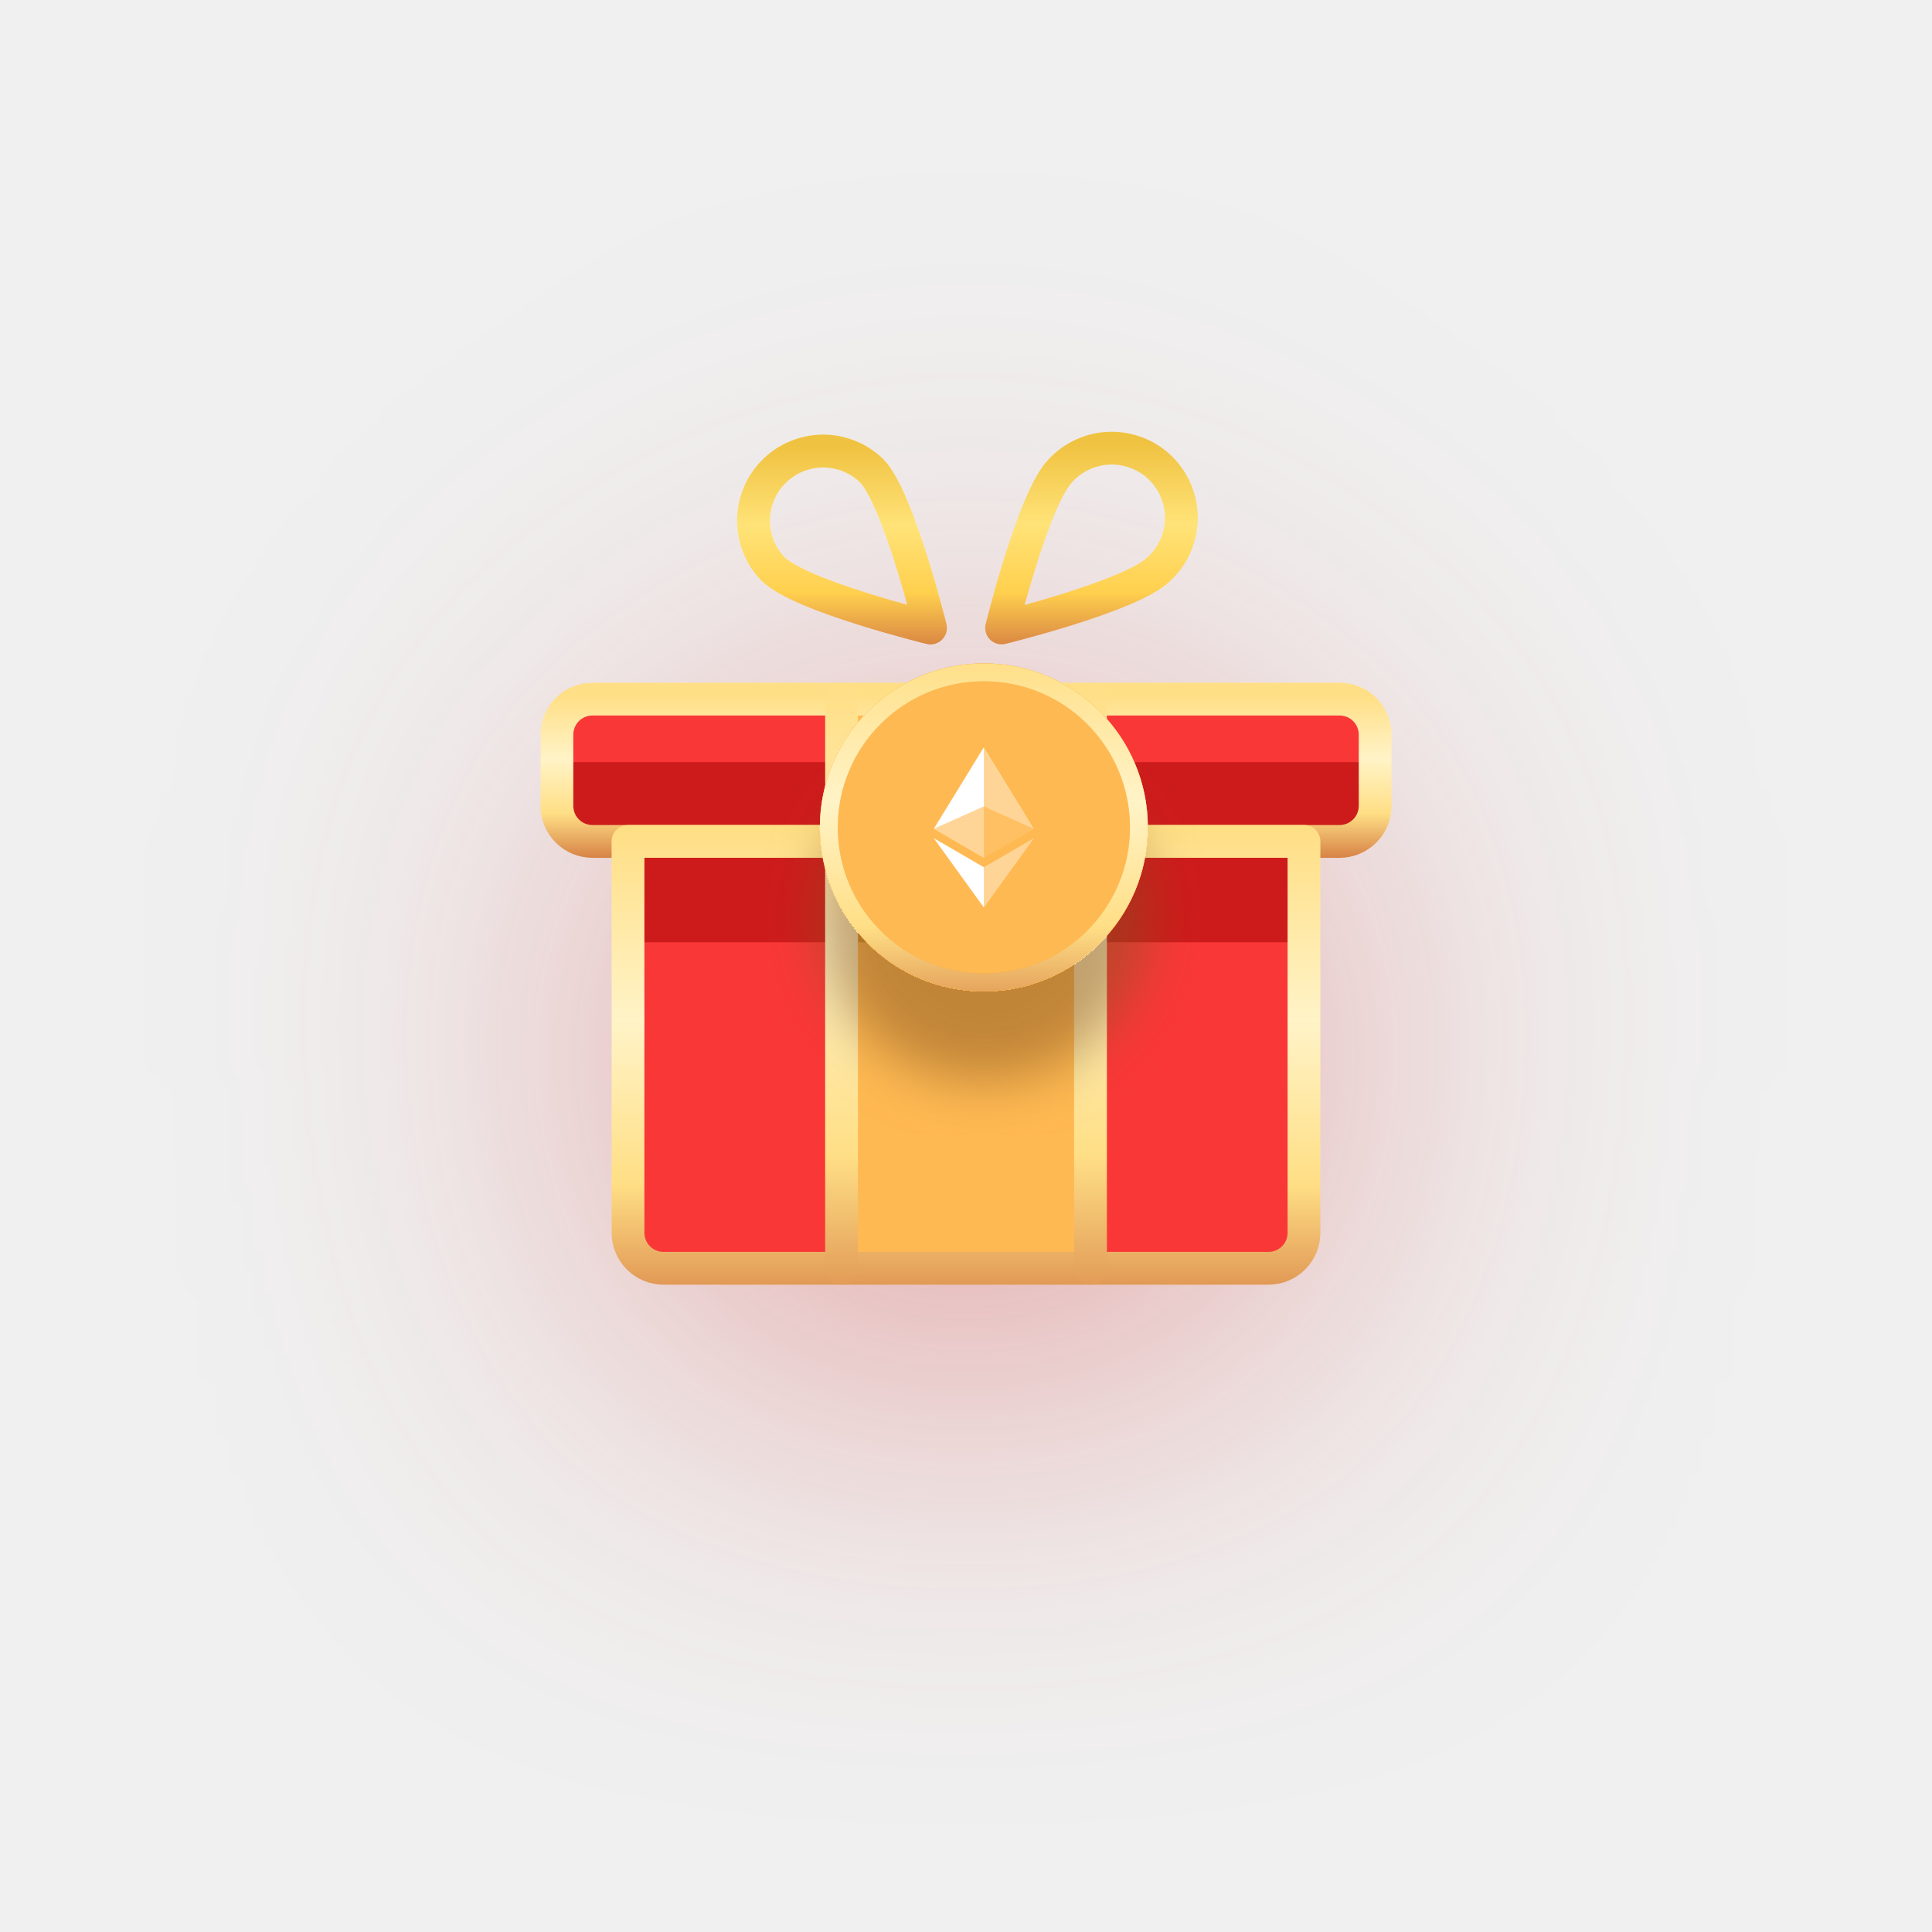
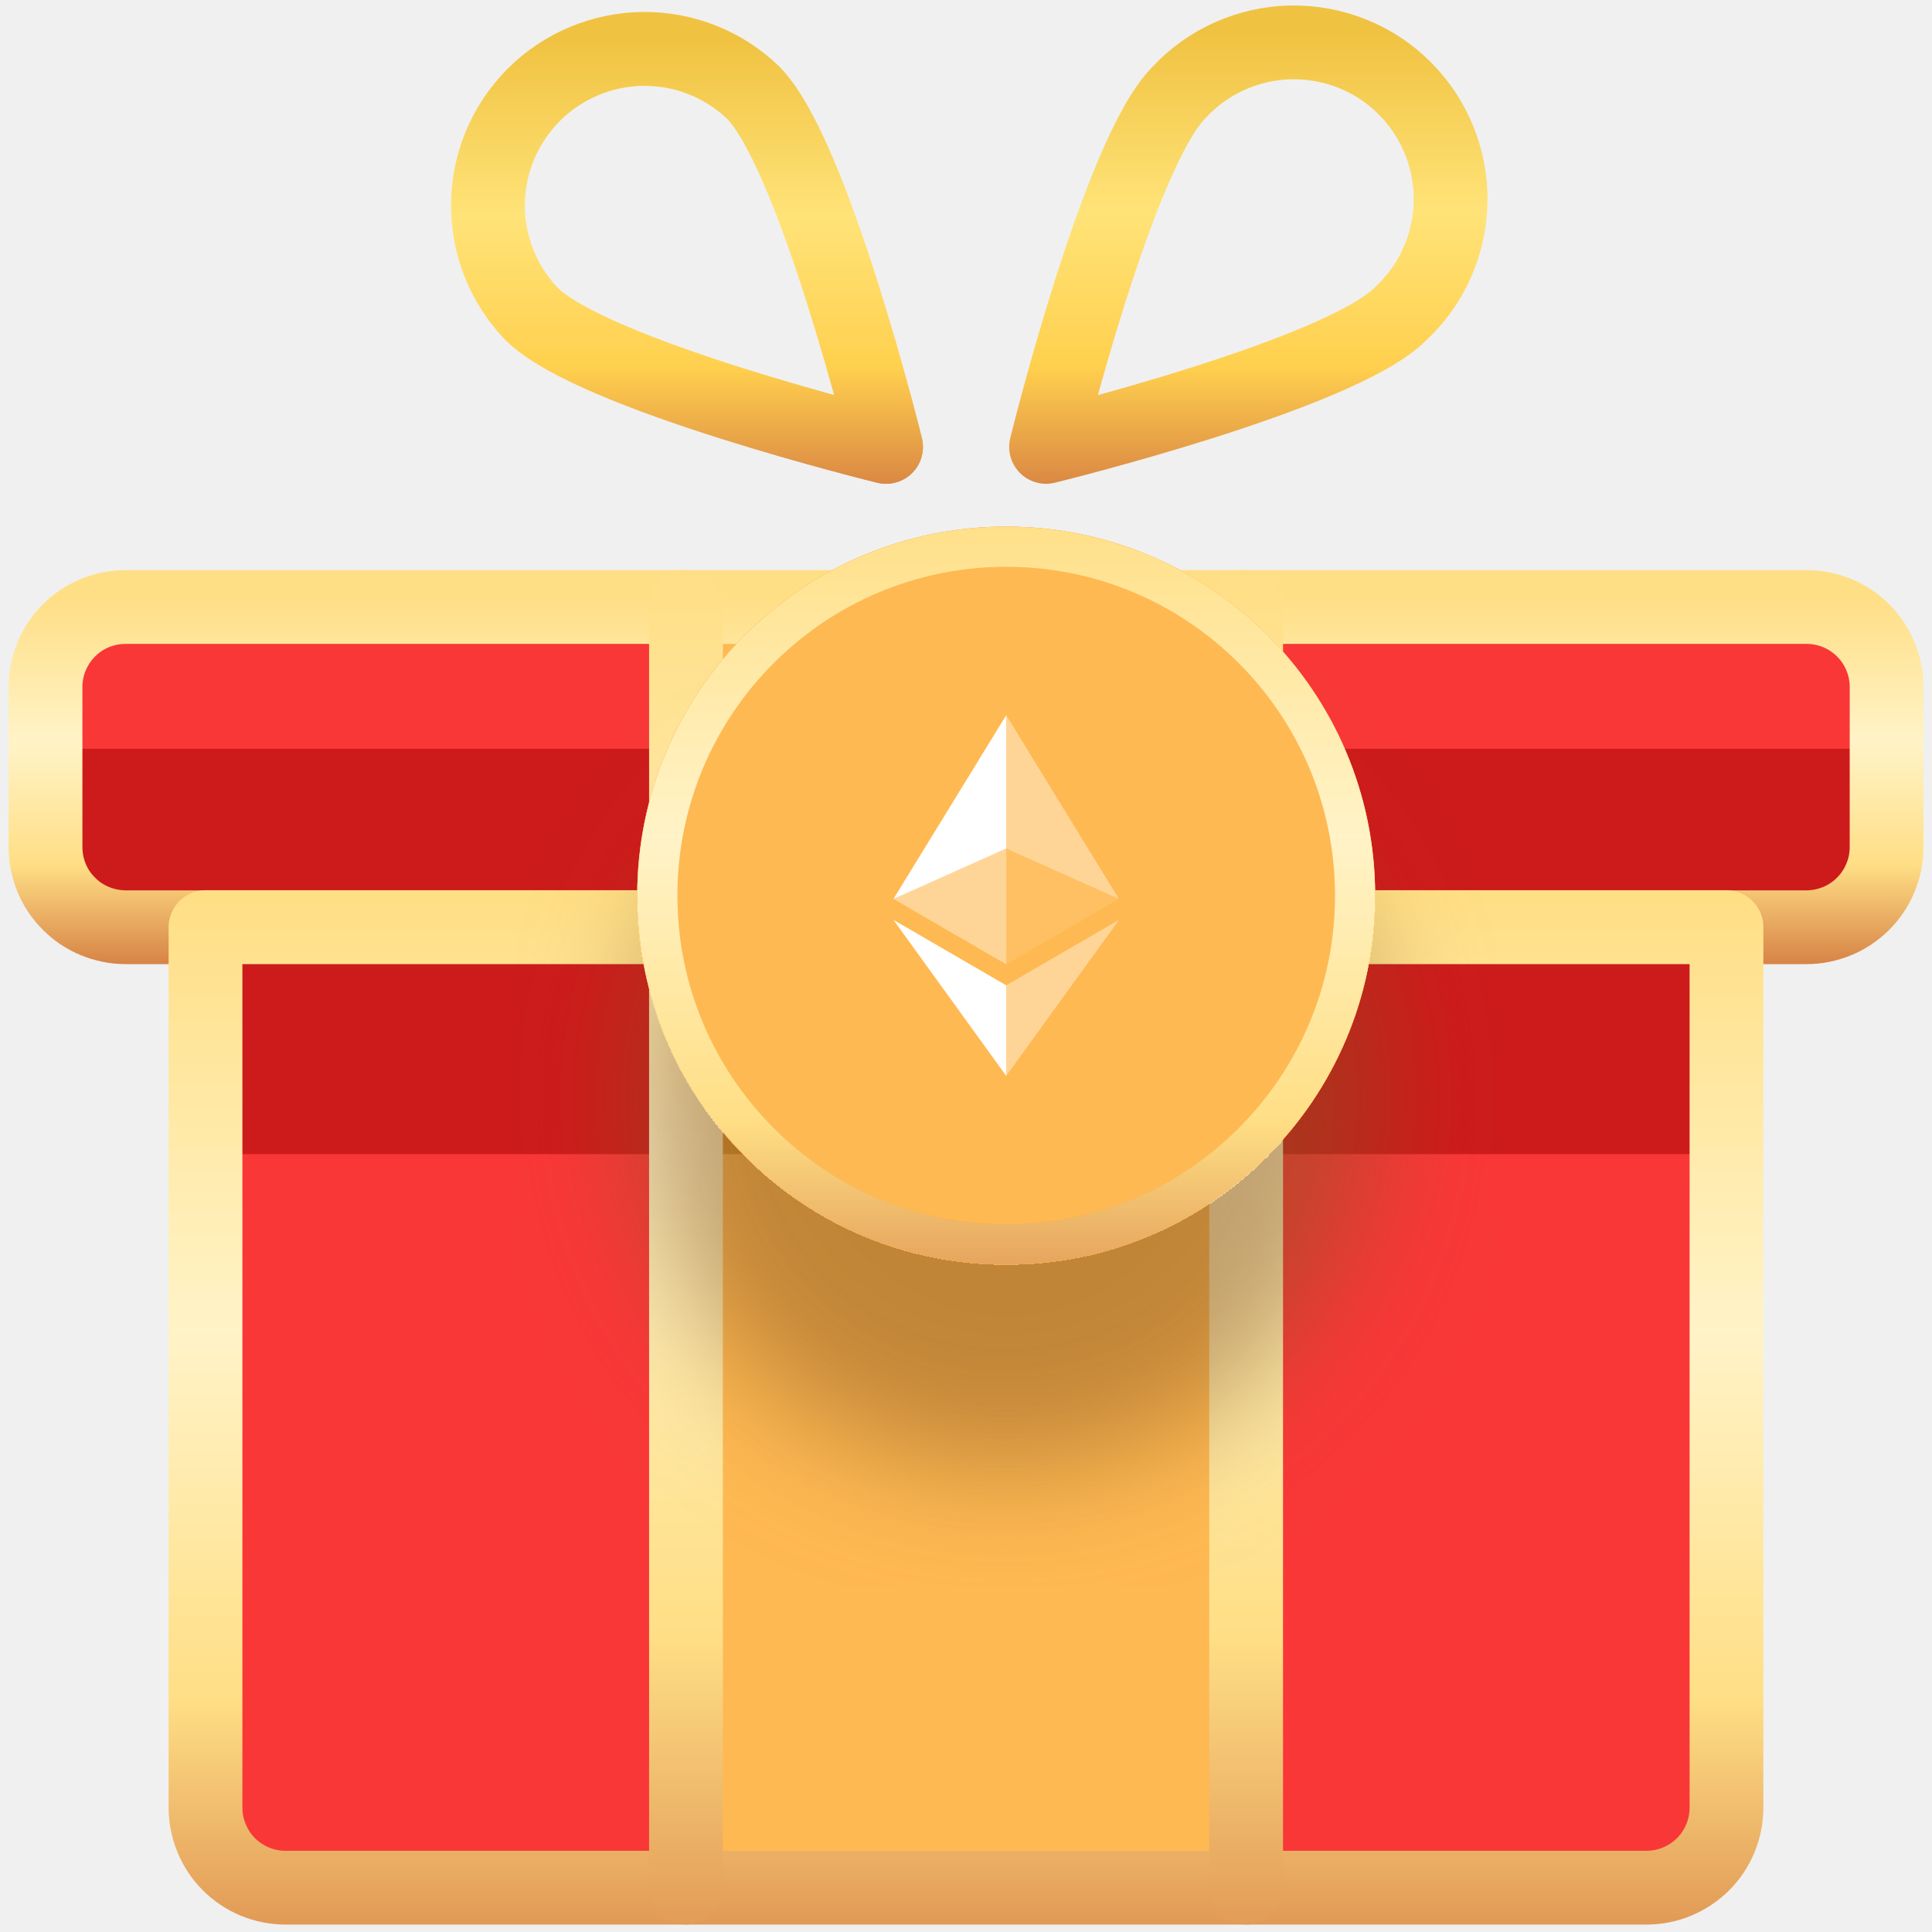
- <svg xmlns="http://www.w3.org/2000/svg" width="36" height="36" viewBox="0 0 36 36" fill="none">
-   <g filter="url(#filter0_d_11276_1901)">
-     <path fill-rule="evenodd" clip-rule="evenodd" d="M25.573 15.269C25.607 15.189 25.624 15.102 25.624 15.015V13.689C25.624 13.514 25.554 13.345 25.43 13.221C25.305 13.096 25.137 13.027 24.961 13.027H11.04C10.864 13.027 10.695 13.096 10.571 13.221C10.447 13.345 10.377 13.514 10.377 13.689V15.015C10.377 15.102 10.394 15.189 10.427 15.269C10.46 15.35 10.509 15.423 10.571 15.484C10.632 15.546 10.705 15.595 10.786 15.628C10.866 15.661 10.953 15.679 11.04 15.679H11.703V22.971C11.703 23.058 11.72 23.144 11.753 23.224C11.787 23.305 11.835 23.378 11.897 23.439C11.959 23.501 12.032 23.55 12.112 23.583C12.193 23.616 12.279 23.633 12.366 23.633H23.635C23.811 23.633 23.98 23.563 24.104 23.439C24.229 23.315 24.299 23.146 24.299 22.971V15.679H24.961C25.048 15.679 25.134 15.661 25.215 15.628C25.295 15.595 25.368 15.546 25.43 15.484C25.491 15.423 25.54 15.35 25.573 15.269Z" fill="#4B4B4B" />
-     <path d="M21.598 10.6C21.091 11.107 18.663 11.701 18.663 11.701C18.663 11.701 19.26 9.273 19.764 8.766C19.883 8.638 20.026 8.535 20.185 8.464C20.345 8.393 20.517 8.354 20.691 8.351C20.866 8.348 21.039 8.38 21.201 8.445C21.363 8.51 21.51 8.607 21.634 8.731C21.757 8.854 21.854 9.002 21.919 9.163C21.985 9.325 22.017 9.499 22.013 9.673C22.01 9.848 21.971 10.02 21.9 10.179C21.829 10.339 21.726 10.481 21.598 10.6Z" stroke="black" stroke-width="0.5" stroke-linecap="round" stroke-linejoin="round" />
-     <path d="M14.403 10.6C14.909 11.107 17.337 11.701 17.337 11.701C17.337 11.701 16.74 9.273 16.237 8.767C15.992 8.532 15.665 8.402 15.325 8.405C14.986 8.409 14.661 8.545 14.421 8.785C14.181 9.026 14.044 9.35 14.041 9.69C14.038 10.029 14.168 10.357 14.403 10.601V10.6Z" stroke="black" stroke-width="0.5" stroke-linecap="round" stroke-linejoin="round" />
-   </g>
-   <path d="M24.298 22.971C24.298 23.146 24.228 23.315 24.104 23.439C23.979 23.563 23.811 23.633 23.635 23.633H12.366C12.278 23.633 12.192 23.616 12.112 23.583C12.031 23.55 11.958 23.501 11.896 23.439C11.835 23.378 11.786 23.305 11.753 23.224C11.719 23.144 11.702 23.058 11.702 22.971V15.678H24.297L24.298 22.971Z" fill="#F93737" />
-   <path d="M24.298 15.678H11.702V17.558H24.297V15.678H24.298Z" fill="#CD1B1B" />
-   <path d="M25.624 15.015C25.624 15.102 25.607 15.189 25.573 15.269C25.54 15.35 25.491 15.423 25.43 15.484C25.368 15.546 25.295 15.595 25.215 15.628C25.134 15.661 25.048 15.679 24.961 15.679H11.04C10.953 15.679 10.866 15.661 10.786 15.628C10.705 15.595 10.632 15.546 10.571 15.484C10.509 15.423 10.46 15.35 10.427 15.269C10.394 15.189 10.377 15.102 10.377 15.015V13.689C10.377 13.514 10.447 13.345 10.571 13.221C10.695 13.096 10.864 13.027 11.04 13.027H24.961C25.137 13.027 25.305 13.096 25.43 13.221C25.554 13.345 25.624 13.514 25.624 13.689V15.016V15.015Z" fill="#CD1B1B" />
-   <path d="M25.624 14.201V13.689C25.624 13.514 25.554 13.345 25.43 13.221C25.305 13.096 25.137 13.027 24.961 13.027H11.04C10.864 13.027 10.695 13.096 10.571 13.221C10.447 13.345 10.377 13.514 10.377 13.689V14.201H25.624Z" fill="#F93737" />
-   <path d="M20.321 13.027H15.681V15.679H20.321V13.027Z" fill="#D8922C" />
-   <path d="M20.321 13.027H15.681V14.201H20.321V13.027Z" fill="#FFB952" />
-   <path d="M20.321 15.678H15.681V23.633H20.321V15.678Z" fill="#FFB952" />
-   <path d="M20.321 15.678H15.681V17.558H20.321V15.678Z" fill="#D8922C" />
-   <path d="M25.624 15.015C25.624 15.102 25.607 15.189 25.573 15.269C25.54 15.35 25.491 15.423 25.43 15.484C25.368 15.546 25.295 15.595 25.215 15.628C25.134 15.661 25.048 15.679 24.961 15.679H11.04C10.953 15.679 10.866 15.661 10.786 15.628C10.705 15.595 10.632 15.546 10.571 15.484C10.509 15.423 10.46 15.35 10.427 15.269C10.394 15.189 10.377 15.102 10.377 15.015V13.689C10.377 13.514 10.447 13.345 10.571 13.221C10.695 13.096 10.864 13.027 11.04 13.027H24.961C25.137 13.027 25.305 13.096 25.43 13.221C25.554 13.345 25.624 13.514 25.624 13.689V15.016V15.015Z" stroke="url(#paint0_linear_11276_1901)" stroke-width="0.611" stroke-linecap="round" stroke-linejoin="round" />
-   <path d="M24.298 22.971C24.298 23.146 24.228 23.315 24.104 23.439C23.979 23.563 23.811 23.633 23.635 23.633H12.366C12.278 23.633 12.192 23.616 12.112 23.583C12.031 23.55 11.958 23.501 11.896 23.439C11.835 23.378 11.786 23.305 11.753 23.224C11.719 23.144 11.702 23.058 11.702 22.971L11.702 15.678H24.298V22.971Z" stroke="url(#paint1_linear_11276_1901)" stroke-width="0.611" stroke-linecap="round" stroke-linejoin="round" />
-   <path d="M15.681 13.027V23.633" stroke="url(#paint2_linear_11276_1901)" stroke-width="0.611" stroke-linecap="round" stroke-linejoin="round" />
-   <path d="M20.32 23.633V13.027" stroke="url(#paint3_linear_11276_1901)" stroke-width="0.611" stroke-linecap="round" stroke-linejoin="round" />
-   <path d="M21.598 10.6C21.091 11.107 18.663 11.701 18.663 11.701C18.663 11.701 19.26 9.273 19.764 8.766C19.883 8.638 20.026 8.535 20.185 8.464C20.345 8.393 20.517 8.354 20.691 8.351C20.866 8.348 21.039 8.38 21.201 8.445C21.363 8.51 21.51 8.607 21.634 8.731C21.757 8.854 21.854 9.002 21.919 9.163C21.985 9.325 22.017 9.499 22.013 9.673C22.01 9.848 21.971 10.02 21.9 10.179C21.829 10.339 21.726 10.481 21.598 10.6Z" stroke="url(#paint4_linear_11276_1901)" stroke-width="0.611" stroke-linecap="round" stroke-linejoin="round" />
-   <path d="M14.403 10.6C14.909 11.107 17.337 11.7 17.337 11.7C17.337 11.7 16.74 9.273 16.237 8.767C15.992 8.531 15.665 8.402 15.325 8.405C14.986 8.409 14.661 8.545 14.421 8.785C14.181 9.025 14.044 9.35 14.041 9.69C14.038 10.029 14.168 10.356 14.403 10.601V10.6Z" stroke="url(#paint5_linear_11276_1901)" stroke-width="0.611" stroke-linecap="round" stroke-linejoin="round" />
-   <path d="M14.403 10.6C14.909 11.107 17.337 11.7 17.337 11.7C17.337 11.7 16.74 9.273 16.237 8.767C15.992 8.531 15.665 8.402 15.325 8.405C14.986 8.409 14.661 8.545 14.421 8.785C14.181 9.025 14.044 9.35 14.041 9.69C14.038 10.029 14.168 10.356 14.403 10.601V10.6Z" stroke="url(#paint6_linear_11276_1901)" stroke-width="0.611" stroke-linecap="round" stroke-linejoin="round" />
-   <g filter="url(#filter1_d_11276_1901)">
-     <rect x="15.277" y="12.361" width="6.111" height="6.111" rx="3.056" fill="#FFB952" />
-     <rect x="15.444" y="12.528" width="5.778" height="5.778" rx="2.889" stroke="#EFA437" stroke-width="0.333" />
-     <rect x="15.444" y="12.528" width="5.778" height="5.778" rx="2.889" stroke="url(#paint7_linear_11276_1901)" stroke-width="0.333" />
-     <path d="M18.333 13.923V15.027L19.266 15.444L18.333 13.923Z" fill="white" fill-opacity="0.4" />
-     <path d="M18.333 13.923L17.399 15.445L18.333 15.027V13.923Z" fill="white" />
-     <path d="M18.333 16.16V16.91L19.267 15.618L18.333 16.16Z" fill="white" fill-opacity="0.4" />
-     <path d="M18.333 16.91V16.16L17.399 15.618L18.333 16.91Z" fill="white" />
-     <path d="M18.333 15.986L19.266 15.444L18.333 15.027V15.986Z" fill="white" fill-opacity="0.1" />
-     <path d="M17.399 15.444L18.333 15.986V15.027L17.399 15.444Z" fill="white" fill-opacity="0.4" />
+ <svg xmlns="http://www.w3.org/2000/svg" width="16" height="16" viewBox="0 0 16 16" fill="none">
+   <path fill-rule="evenodd" clip-rule="evenodd" d="M15.573 7.269C15.607 7.189 15.624 7.102 15.624 7.015V5.689C15.624 5.514 15.554 5.345 15.43 5.221C15.305 5.096 15.137 5.027 14.961 5.027H1.04C0.864 5.027 0.695 5.096 0.571 5.221C0.447 5.345 0.377 5.514 0.377 5.689V7.015C0.377 7.102 0.394 7.189 0.427 7.269C0.46 7.35 0.509 7.423 0.571 7.484C0.632 7.546 0.705 7.595 0.786 7.628C0.866 7.661 0.953 7.679 1.04 7.679H1.703V14.97C1.703 15.058 1.72 15.144 1.753 15.224C1.787 15.305 1.835 15.378 1.897 15.439C1.959 15.501 2.032 15.55 2.112 15.583C2.193 15.616 2.279 15.633 2.366 15.633H13.635C13.811 15.633 13.98 15.563 14.104 15.439C14.229 15.315 14.299 15.146 14.299 14.97V7.679H14.961C15.048 7.679 15.134 7.661 15.215 7.628C15.295 7.595 15.368 7.546 15.43 7.484C15.491 7.423 15.54 7.35 15.573 7.269Z" fill="#4B4B4B" />
+   <path d="M11.598 2.6C11.091 3.107 8.663 3.701 8.663 3.701C8.663 3.701 9.26 1.273 9.764 0.766C9.882 0.638 10.026 0.535 10.185 0.464C10.345 0.393 10.517 0.354 10.691 0.351C10.866 0.348 11.039 0.38 11.201 0.445C11.363 0.51 11.51 0.607 11.633 0.731C11.757 0.854 11.854 1.002 11.919 1.163C11.985 1.325 12.017 1.499 12.013 1.673C12.01 1.848 11.971 2.02 11.9 2.179C11.829 2.339 11.726 2.481 11.598 2.6Z" stroke="black" stroke-width="0.5" stroke-linecap="round" stroke-linejoin="round" />
+   <path d="M4.403 2.6C4.91 3.107 7.338 3.701 7.338 3.701C7.338 3.701 6.74 1.273 6.237 0.767C5.992 0.532 5.665 0.402 5.325 0.405C4.986 0.409 4.661 0.545 4.421 0.785C4.181 1.026 4.044 1.35 4.041 1.69C4.038 2.029 4.168 2.357 4.403 2.601V2.6Z" stroke="black" stroke-width="0.5" stroke-linecap="round" stroke-linejoin="round" />
+   <path d="M14.298 14.97C14.298 15.146 14.228 15.315 14.104 15.439C13.979 15.563 13.811 15.633 13.635 15.633H2.365C2.278 15.633 2.192 15.616 2.112 15.583C2.031 15.55 1.958 15.501 1.896 15.439C1.835 15.378 1.786 15.305 1.753 15.224C1.719 15.144 1.702 15.057 1.702 14.97V7.678H14.297L14.298 14.97Z" fill="#F93737" />
+   <path d="M14.298 7.678H1.702V9.558H14.297V7.678H14.298Z" fill="#CD1B1B" />
+   <path d="M15.624 7.015C15.624 7.102 15.607 7.189 15.573 7.269C15.54 7.35 15.491 7.423 15.43 7.484C15.368 7.546 15.295 7.595 15.215 7.628C15.134 7.661 15.048 7.679 14.961 7.679H1.04C0.953 7.679 0.866 7.661 0.786 7.628C0.705 7.595 0.632 7.546 0.571 7.484C0.509 7.423 0.46 7.35 0.427 7.269C0.394 7.189 0.377 7.102 0.377 7.015V5.689C0.377 5.514 0.447 5.345 0.571 5.221C0.695 5.096 0.864 5.027 1.04 5.027H14.961C15.137 5.027 15.305 5.096 15.43 5.221C15.554 5.345 15.624 5.514 15.624 5.689V7.016V7.015Z" fill="#CD1B1B" />
+   <path d="M15.624 6.201V5.689C15.624 5.514 15.554 5.345 15.43 5.221C15.305 5.096 15.137 5.027 14.961 5.027H1.04C0.864 5.027 0.695 5.096 0.571 5.221C0.447 5.345 0.377 5.514 0.377 5.689V6.201H15.624Z" fill="#F93737" />
+   <path d="M10.321 5.027H5.681V7.679H10.321V5.027Z" fill="#D8922C" />
+   <path d="M10.321 5.027H5.681V6.201H10.321V5.027Z" fill="#FFB952" />
+   <path d="M10.321 7.678H5.681V15.633H10.321V7.678Z" fill="#FFB952" />
+   <path d="M10.321 7.678H5.681V9.558H10.321V7.678Z" fill="#D8922C" />
+   <path d="M15.624 7.015C15.624 7.102 15.607 7.189 15.573 7.269C15.54 7.35 15.491 7.423 15.43 7.484C15.368 7.546 15.295 7.595 15.215 7.628C15.134 7.661 15.048 7.679 14.961 7.679H1.04C0.953 7.679 0.866 7.661 0.786 7.628C0.705 7.595 0.632 7.546 0.571 7.484C0.509 7.423 0.46 7.35 0.427 7.269C0.394 7.189 0.377 7.102 0.377 7.015V5.689C0.377 5.514 0.447 5.345 0.571 5.221C0.695 5.096 0.864 5.027 1.04 5.027H14.961C15.137 5.027 15.305 5.096 15.43 5.221C15.554 5.345 15.624 5.514 15.624 5.689V7.016V7.015Z" stroke="url(#paint0_linear_11296_11650)" stroke-width="0.611" stroke-linecap="round" stroke-linejoin="round" />
+   <path d="M14.298 14.97C14.298 15.146 14.228 15.315 14.104 15.439C13.979 15.563 13.811 15.633 13.635 15.633H2.365C2.278 15.633 2.192 15.616 2.112 15.583C2.031 15.55 1.958 15.501 1.896 15.439C1.835 15.378 1.786 15.305 1.753 15.224C1.719 15.144 1.702 15.057 1.702 14.97L1.702 7.678H14.298V14.97Z" stroke="url(#paint1_linear_11296_11650)" stroke-width="0.611" stroke-linecap="round" stroke-linejoin="round" />
+   <path d="M5.681 5.027V15.633" stroke="url(#paint2_linear_11296_11650)" stroke-width="0.611" stroke-linecap="round" stroke-linejoin="round" />
+   <path d="M10.32 15.633V5.027" stroke="url(#paint3_linear_11296_11650)" stroke-width="0.611" stroke-linecap="round" stroke-linejoin="round" />
+   <path d="M11.598 2.6C11.091 3.107 8.663 3.701 8.663 3.701C8.663 3.701 9.26 1.273 9.764 0.766C9.882 0.638 10.026 0.535 10.185 0.464C10.345 0.393 10.517 0.354 10.691 0.351C10.866 0.348 11.039 0.38 11.201 0.445C11.363 0.51 11.51 0.607 11.633 0.731C11.757 0.854 11.854 1.002 11.919 1.163C11.985 1.325 12.017 1.499 12.013 1.673C12.01 1.848 11.971 2.02 11.9 2.179C11.829 2.339 11.726 2.481 11.598 2.6Z" stroke="url(#paint4_linear_11296_11650)" stroke-width="0.611" stroke-linecap="round" stroke-linejoin="round" />
+   <path d="M4.403 2.6C4.91 3.107 7.338 3.701 7.338 3.701C7.338 3.701 6.74 1.273 6.237 0.767C5.992 0.531 5.665 0.402 5.325 0.405C4.986 0.409 4.661 0.545 4.421 0.785C4.181 1.025 4.044 1.35 4.041 1.69C4.038 2.029 4.168 2.356 4.403 2.601V2.6Z" stroke="url(#paint5_linear_11296_11650)" stroke-width="0.611" stroke-linecap="round" stroke-linejoin="round" />
+   <path d="M4.403 2.6C4.91 3.107 7.338 3.701 7.338 3.701C7.338 3.701 6.74 1.273 6.237 0.767C5.992 0.531 5.665 0.402 5.325 0.405C4.986 0.409 4.661 0.545 4.421 0.785C4.181 1.025 4.044 1.35 4.041 1.69C4.038 2.029 4.168 2.356 4.403 2.601V2.6Z" stroke="url(#paint6_linear_11296_11650)" stroke-width="0.611" stroke-linecap="round" stroke-linejoin="round" />
+   <g filter="url(#filter0_d_11296_11650)">
+     <rect x="5.277" y="4.361" width="6.111" height="6.111" rx="3.056" fill="#FFB952" />
+     <rect x="5.444" y="4.528" width="5.778" height="5.778" rx="2.889" stroke="#EFA437" stroke-width="0.333" />
+     <rect x="5.444" y="4.528" width="5.778" height="5.778" rx="2.889" stroke="url(#paint7_linear_11296_11650)" stroke-width="0.333" />
+     <path d="M8.333 5.923V7.027L9.266 7.444L8.333 5.923Z" fill="white" fill-opacity="0.4" />
+     <path d="M8.333 5.923L7.399 7.445L8.333 7.027V5.923Z" fill="white" />
+     <path d="M8.333 8.16V8.91L9.267 7.618L8.333 8.16Z" fill="white" fill-opacity="0.4" />
+     <path d="M8.333 8.91V8.16L7.399 7.618L8.333 8.91Z" fill="white" />
+     <path d="M8.333 7.986L9.266 7.444L8.333 7.027V7.986Z" fill="white" fill-opacity="0.1" />
+     <path d="M7.399 7.444L8.333 7.986V7.027L7.399 7.444Z" fill="white" fill-opacity="0.4" />
  </g>
  <defs>
-     <filter id="filter0_d_11276_1901" x="0.377" y="0.101" width="35.247" height="35.533" filterUnits="userSpaceOnUse" color-interpolation-filters="sRGB">
-       <feFlood flood-opacity="0" result="BackgroundImageFix" />
-       <feColorMatrix in="SourceAlpha" type="matrix" values="0 0 0 0 0 0 0 0 0 0 0 0 0 0 0 0 0 0 127 0" result="hardAlpha" />
-       <feOffset dy="2" />
-       <feGaussianBlur stdDeviation="5" />
-       <feComposite in2="hardAlpha" operator="out" />
-       <feColorMatrix type="matrix" values="0 0 0 0 0.804 0 0 0 0 0.106 0 0 0 0 0.106 0 0 0 0.35 0" />
-       <feBlend mode="normal" in2="BackgroundImageFix" result="effect1_dropShadow_11276_1901" />
-       <feBlend mode="normal" in="SourceGraphic" in2="effect1_dropShadow_11276_1901" result="shape" />
-     </filter>
-     <filter id="filter1_d_11276_1901" x="14.277" y="12.361" width="8.111" height="8.778" filterUnits="userSpaceOnUse" color-interpolation-filters="sRGB">
+     <filter id="filter0_d_11296_11650" x="4.277" y="4.361" width="8.111" height="8.778" filterUnits="userSpaceOnUse" color-interpolation-filters="sRGB">
      <feFlood flood-opacity="0" result="BackgroundImageFix" />
      <feColorMatrix in="SourceAlpha" type="matrix" values="0 0 0 0 0 0 0 0 0 0 0 0 0 0 0 0 0 0 127 0" result="hardAlpha" />
      <feOffset dy="1.667" />
      <feGaussianBlur stdDeviation="0.5" />
      <feComposite in2="hardAlpha" operator="out" />
      <feColorMatrix type="matrix" values="0 0 0 0 0.52 0 0 0 0 0.325 0 0 0 0 0.121 0 0 0 0.5 0" />
-       <feBlend mode="multiply" in2="BackgroundImageFix" result="effect1_dropShadow_11276_1901" />
-       <feBlend mode="normal" in="SourceGraphic" in2="effect1_dropShadow_11276_1901" result="shape" />
+       <feBlend mode="multiply" in2="BackgroundImageFix" result="effect1_dropShadow_11296_11650" />
+       <feBlend mode="normal" in="SourceGraphic" in2="effect1_dropShadow_11296_11650" result="shape" />
    </filter>
-     <linearGradient id="paint0_linear_11276_1901" x1="18" y1="12.958" x2="18" y2="16.031" gradientUnits="userSpaceOnUse">
+     <linearGradient id="paint0_linear_11296_11650" x1="8" y1="4.958" x2="8" y2="8.031" gradientUnits="userSpaceOnUse">
      <stop stop-color="#FFDF86" />
      <stop offset="0.385" stop-color="#FFF3C7" />
      <stop offset="0.714" stop-color="#FFDF86" />
      <stop offset="1" stop-color="#D57E42" />
    </linearGradient>
-     <linearGradient id="paint1_linear_11276_1901" x1="18" y1="15.472" x2="18" y2="24.691" gradientUnits="userSpaceOnUse">
+     <linearGradient id="paint1_linear_11296_11650" x1="8" y1="7.472" x2="8" y2="16.691" gradientUnits="userSpaceOnUse">
      <stop stop-color="#FFDF86" />
      <stop offset="0.385" stop-color="#FFF3C7" />
      <stop offset="0.714" stop-color="#FFDF86" />
      <stop offset="1" stop-color="#D57E42" />
    </linearGradient>
-     <linearGradient id="paint2_linear_11276_1901" x1="16.181" y1="12.751" x2="16.181" y2="25.043" gradientUnits="userSpaceOnUse">
+     <linearGradient id="paint2_linear_11296_11650" x1="6.181" y1="4.751" x2="6.181" y2="17.043" gradientUnits="userSpaceOnUse">
      <stop stop-color="#FFDF86" />
      <stop offset="0.385" stop-color="#FFF3C7" />
      <stop offset="0.714" stop-color="#FFDF86" />
      <stop offset="1" stop-color="#D57E42" />
    </linearGradient>
-     <linearGradient id="paint3_linear_11276_1901" x1="20.82" y1="12.751" x2="20.82" y2="25.043" gradientUnits="userSpaceOnUse">
+     <linearGradient id="paint3_linear_11296_11650" x1="10.82" y1="4.751" x2="10.82" y2="17.043" gradientUnits="userSpaceOnUse">
      <stop stop-color="#FFDF86" />
      <stop offset="0.385" stop-color="#FFF3C7" />
      <stop offset="0.714" stop-color="#FFDF86" />
      <stop offset="1" stop-color="#D57E42" />
    </linearGradient>
-     <linearGradient id="paint4_linear_11276_1901" x1="20.338" y1="8.263" x2="20.338" y2="12.146" gradientUnits="userSpaceOnUse">
+     <linearGradient id="paint4_linear_11296_11650" x1="10.338" y1="0.263" x2="10.338" y2="4.146" gradientUnits="userSpaceOnUse">
      <stop stop-color="#F0C241" />
      <stop offset="0.385" stop-color="#FFE378" />
      <stop offset="0.714" stop-color="#FFD04E" />
      <stop offset="1" stop-color="#D57E42" />
    </linearGradient>
-     <linearGradient id="paint5_linear_11276_1901" x1="15.689" y1="8.319" x2="15.689" y2="12.139" gradientUnits="userSpaceOnUse">
+     <linearGradient id="paint5_linear_11296_11650" x1="5.689" y1="0.319" x2="5.689" y2="4.139" gradientUnits="userSpaceOnUse">
      <stop stop-color="#FFDF86" />
      <stop offset="0.385" stop-color="#FFF3C7" />
      <stop offset="0.714" stop-color="#FFDF86" />
      <stop offset="1" stop-color="#D57E42" />
    </linearGradient>
-     <linearGradient id="paint6_linear_11276_1901" x1="15.689" y1="8.319" x2="15.689" y2="12.139" gradientUnits="userSpaceOnUse">
+     <linearGradient id="paint6_linear_11296_11650" x1="5.689" y1="0.319" x2="5.689" y2="4.139" gradientUnits="userSpaceOnUse">
      <stop stop-color="#F0C241" />
      <stop offset="0.385" stop-color="#FFE378" />
      <stop offset="0.714" stop-color="#FFD04E" />
      <stop offset="1" stop-color="#D57E42" />
    </linearGradient>
-     <linearGradient id="paint7_linear_11276_1901" x1="18.333" y1="12.202" x2="18.333" y2="19.285" gradientUnits="userSpaceOnUse">
+     <linearGradient id="paint7_linear_11296_11650" x1="8.333" y1="4.202" x2="8.333" y2="11.285" gradientUnits="userSpaceOnUse">
      <stop stop-color="#FFDF86" />
      <stop offset="0.385" stop-color="#FFF3C7" />
      <stop offset="0.714" stop-color="#FFDF86" />
      <stop offset="1" stop-color="#D57E42" />
    </linearGradient>
  </defs>
</svg>
